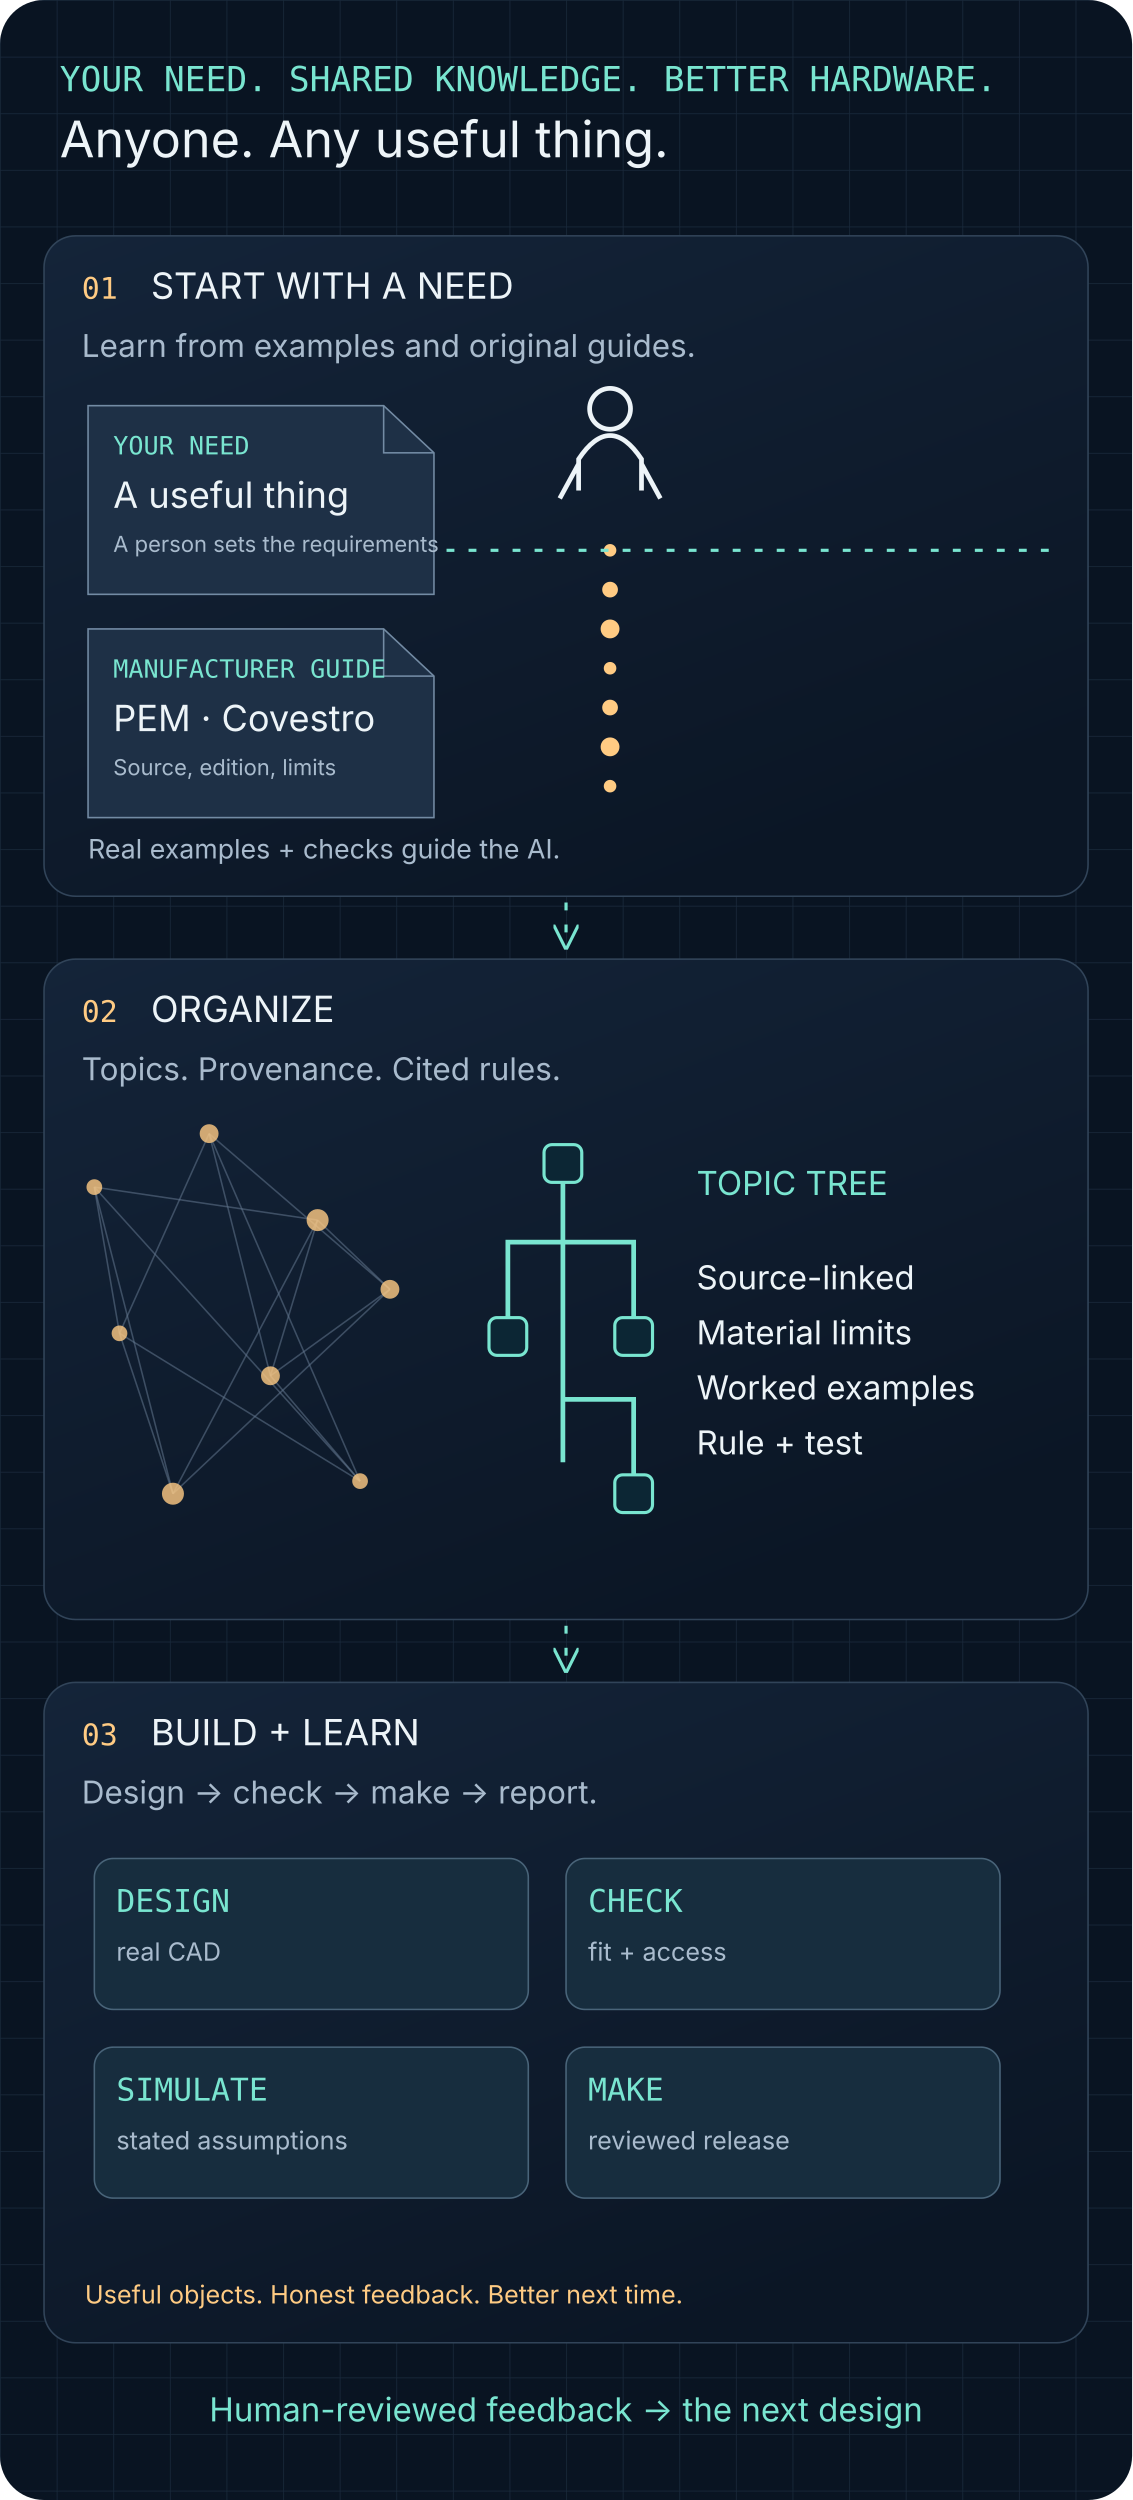
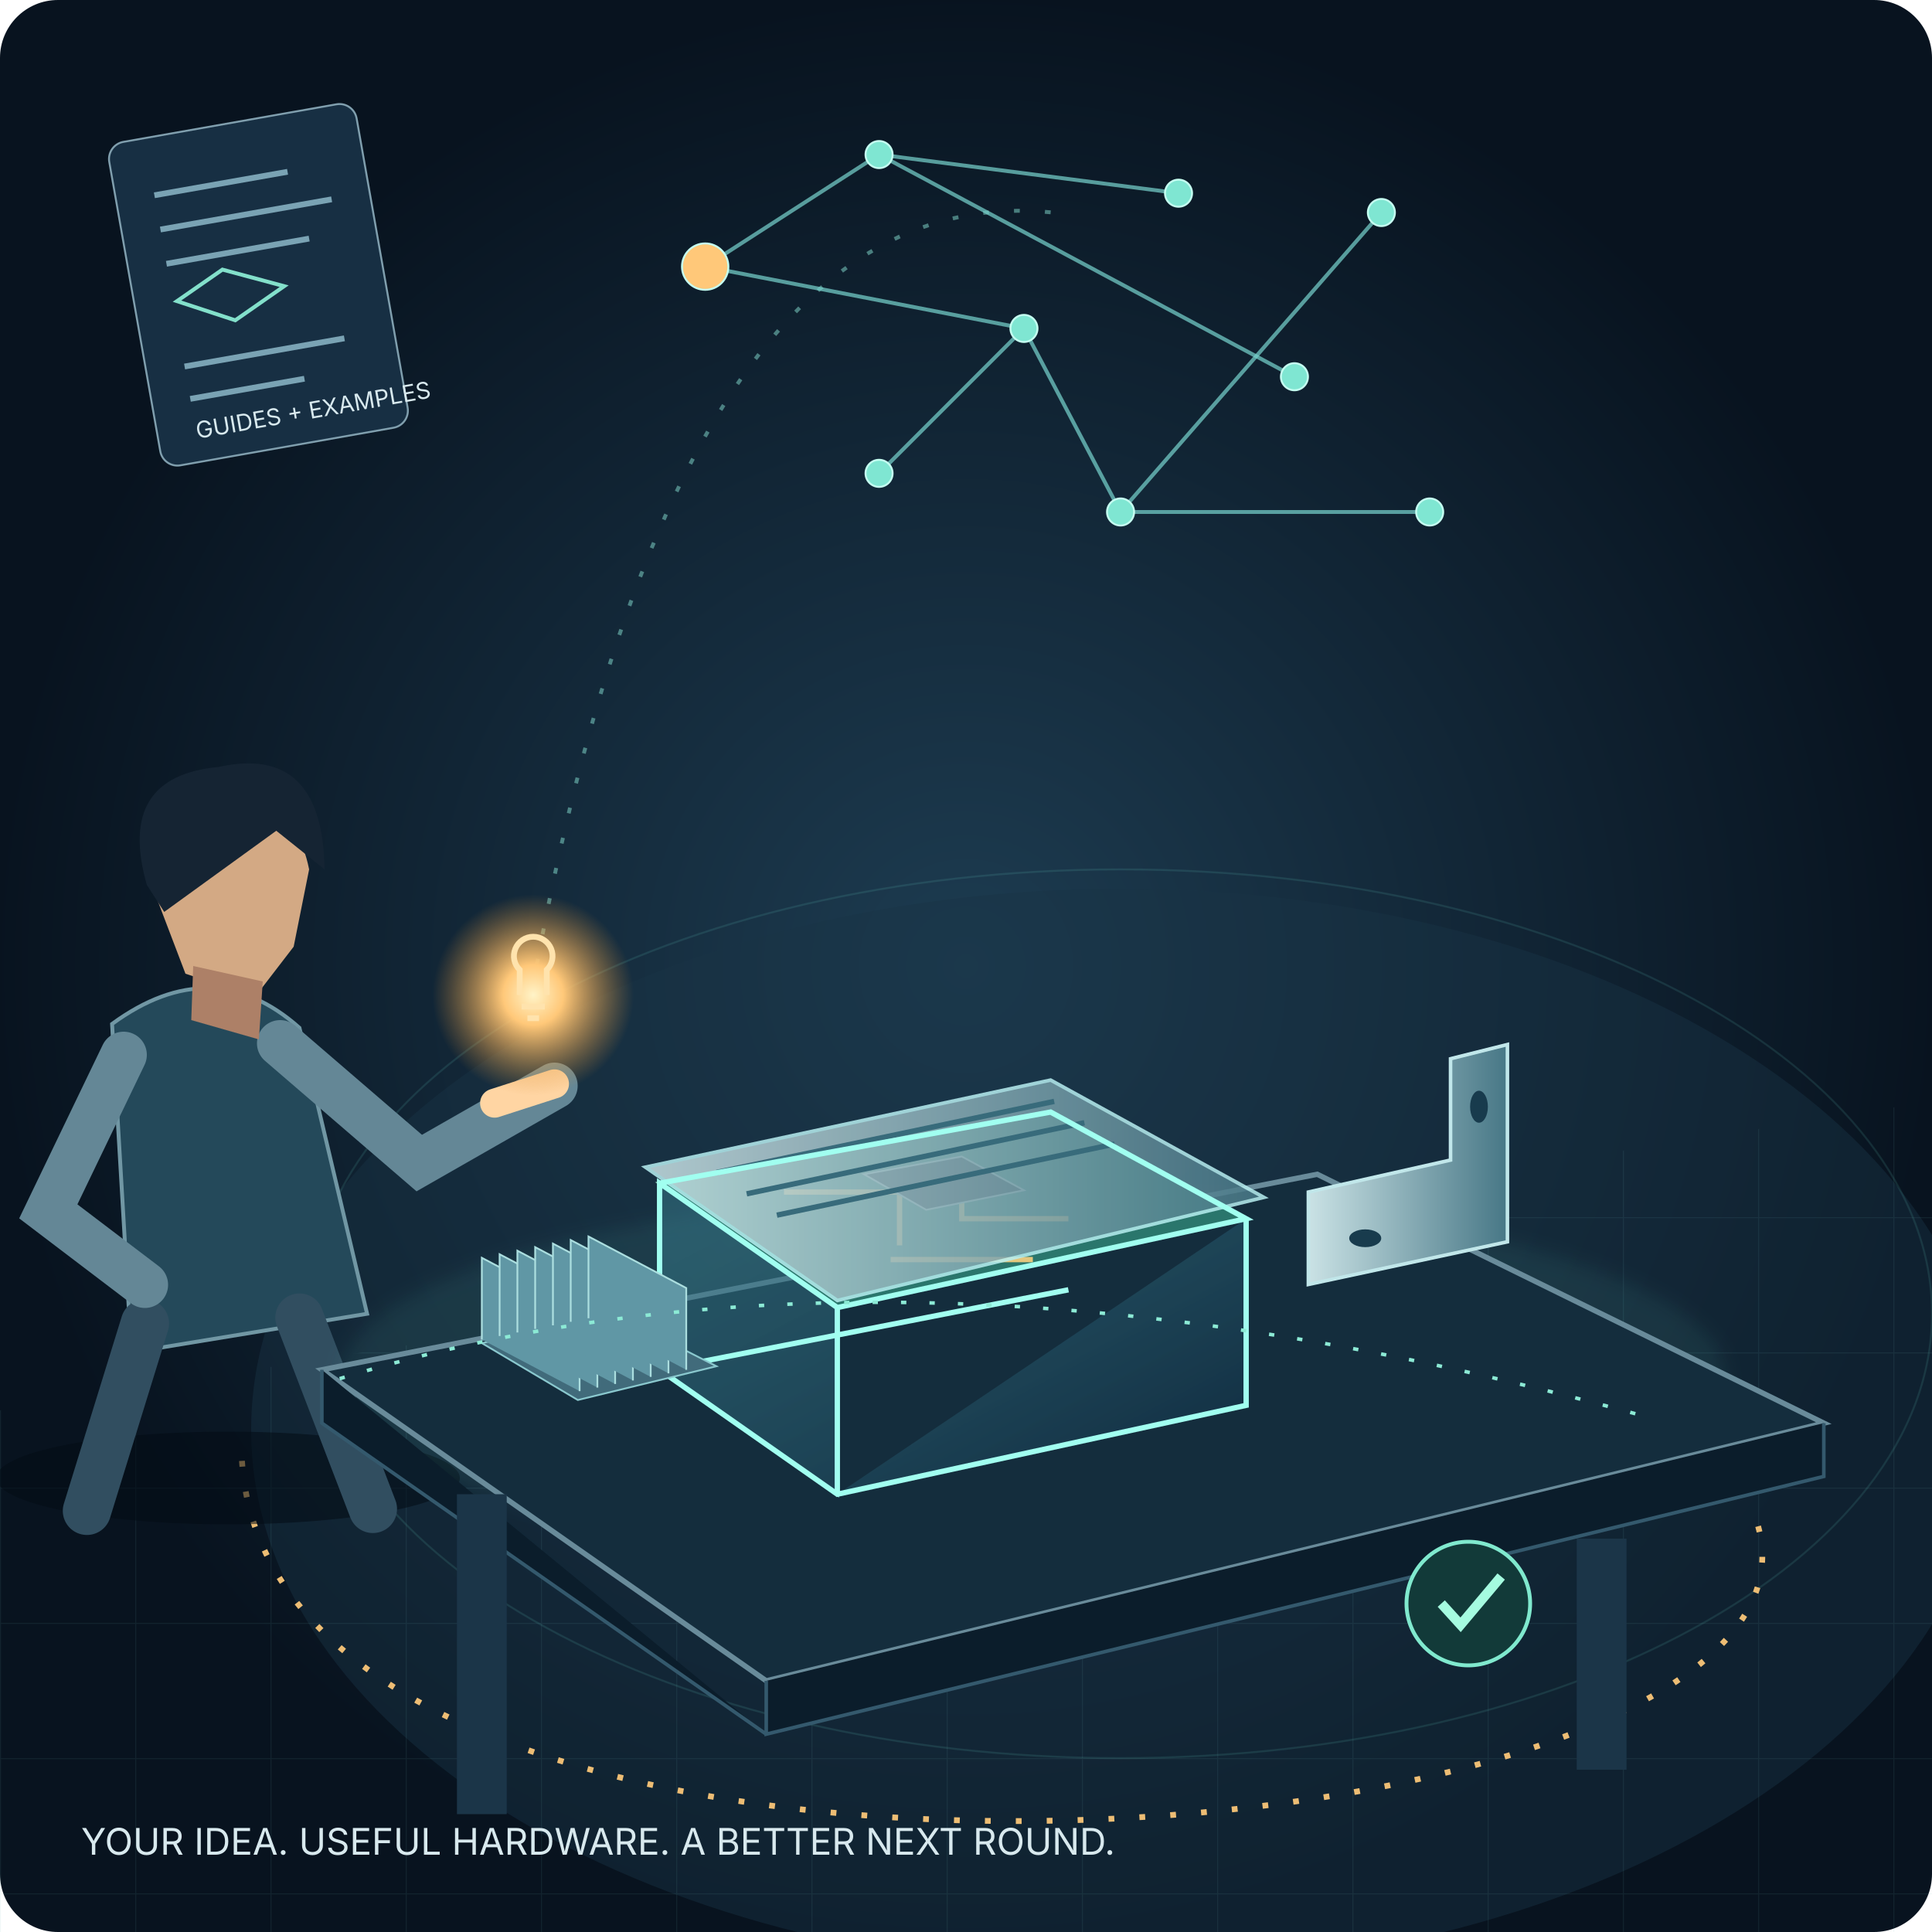
- <svg xmlns="http://www.w3.org/2000/svg" viewBox="0 0 720 1590" width="720" height="1590" role="img" aria-labelledby="title desc">
+ <svg xmlns="http://www.w3.org/2000/svg" viewBox="0 0 1000 1000" width="1000" height="1000" role="img" aria-labelledby="title desc">
  <defs>
-     <pattern id="grid" width="36" height="36" patternUnits="userSpaceOnUse">
-       <path d="M36 0H0V36" fill="none" stroke="#233549" stroke-width="1" />
+     <radialGradient id="space">
+       <stop stop-color="#1d3c51" />
+       <stop offset="1" stop-color="#08131f" />
+     </radialGradient>
+     <linearGradient id="glass" x2="1" y2="1">
+       <stop stop-color="#3d8897" stop-opacity=".45" />
+       <stop offset="1" stop-color="#0d263c" stop-opacity=".8" />
+     </linearGradient>
+     <linearGradient id="metal">
+       <stop stop-color="#cae2e5" />
+       <stop offset="1" stop-color="#477786" />
+     </linearGradient>
+     <radialGradient id="idea">
+       <stop stop-color="#fff3c7" />
+       <stop offset=".3" stop-color="#ffc879" />
+       <stop offset="1" stop-color="#d88c31" stop-opacity="0" />
+     </radialGradient>
+     <filter id="glow">
+       <feGaussianBlur stdDeviation="5" />
+     </filter>
+     <pattern id="grid" width="70" height="70" patternUnits="userSpaceOnUse">
+       <path d="M70 0H0V70" fill="none" stroke="#73b7bb" stroke-opacity=".1" />
    </pattern>
-     <linearGradient id="panel" x2="0.6" y2="1">
-       <stop stop-color="#142439" />
-       <stop offset="1" stop-color="#0b1625" />
-     </linearGradient>
-     <marker id="arrow" markerWidth="8" markerHeight="8" refX="7" refY="4" orient="auto">
-       <path d="M0 0L8 4L0 8" fill="none" stroke="#79e5d0" />
-     </marker>
  </defs>
-   <style>text{font-family:Inter,system-ui,sans-serif;fill:#edf4f8}.muted{fill:#a9bbcd}.cyan{fill:#79e5d0}.amber{fill:#ffcb83}.mono{font-family:ui-monospace,monospace}.wire{fill:none;stroke:#79e5d0;stroke-width:2;stroke-dasharray:5 9;animation:flow 4s linear infinite}.node{fill:#0c2634;stroke:#79e5d0;stroke-width:2}.pulse{animation:pulse 6s ease-in-out infinite}.trace{fill:none;stroke:#79e5d0;stroke-width:3;stroke-dasharray:900;animation:trace 9s ease-in-out infinite}@keyframes flow{to{stroke-dashoffset:-140}}@keyframes pulse{0%,100%{opacity:.35}50%{opacity:1}}@keyframes trace{0%{stroke-dashoffset:900}55%,100%{stroke-dashoffset:0}}@media(prefers-reduced-motion:reduce){*{animation:none!important}.trace{stroke-dashoffset:0}.pulse{opacity:1}}</style>
-   <rect width="100%" height="100%" rx="28" fill="#091422" />
-   <rect width="100%" height="100%" rx="28" fill="url(#grid)" opacity=".6" />
-   <text x="38" y="58" font-size="22" class="cyan mono" text-anchor="start">YOUR NEED. SHARED KNOWLEDGE. BETTER HARDWARE.</text>
-   <text x="38" y="100" font-size="32" class="" text-anchor="start">Anyone. Any useful thing.</text>
-   <g transform="translate(28 150)">
-     <rect width="664" height="420" rx="20" fill="url(#panel)" stroke="#314459" />
-     <text x="24" y="40" font-size="19" class="amber mono" text-anchor="start">01</text>
-     <text x="68" y="40" font-size="23" class="" text-anchor="start">START WITH A NEED</text>
-     <text x="24" y="77" font-size="20" class="muted" text-anchor="start">Learn from examples and original guides.</text>
-     <g transform="translate(28 108)">
-       <path d="M0 0H188L220 30V120H0Z" fill="#1e3046" stroke="#738ba4" />
-       <path d="M188 0V30H220" fill="none" stroke="#738ba4" />
-       <text x="16" y="31" font-size="16" class="cyan mono" text-anchor="start">YOUR NEED</text>
-       <text x="16" y="65" font-size="23" class="" text-anchor="start">A useful thing</text>
-       <text x="16" y="93" font-size="14" class="muted" text-anchor="start">A person sets the requirements</text>
+   <style>text{font-family:Inter,system-ui,sans-serif;fill:#d8e9ee}.flow{stroke-dasharray:3 13;animation:current 6s linear infinite}.draw{stroke-dasharray:1400;animation:draw 14s ease-in-out infinite}.solid{animation:solid 14s ease-in-out infinite}.lid{animation:assemble 14s ease-in-out infinite}.orb{animation:breathe 5s ease-in-out infinite}.still{display:none}@keyframes current{to{stroke-dashoffset:-192}}@keyframes draw{0%,10%{stroke-dashoffset:1400;opacity:.2}48%,72%{stroke-dashoffset:0;opacity:1}95%,100%{stroke-dashoffset:0;opacity:.25}}@keyframes solid{0%,32%{opacity:.12}62%,100%{opacity:1}}@keyframes assemble{0%,25%{transform:translateY(-85px)}62%,82%{transform:translateY(0)}100%{transform:translateY(-85px)}}@keyframes breathe{0%,100%{opacity:.5}50%{opacity:1}}@media(prefers-reduced-motion:reduce){*{animation:none!important}.moving{display:none}.still{display:inline}.solid{opacity:1}.draw{stroke-dashoffset:0;opacity:1}}</style>
+   <rect width="1000" height="1000" rx="30" fill="url(#space)" />
+   <ellipse cx="580.0" cy="740.0" rx="450.0" ry="280.0" fill="#183345" opacity=".45" />
+   <path d="M0 730.0L1000 570.0V1000H0Z" fill="url(#grid)" />
+   <ellipse cx="580.0" cy="680.0" rx="420.0" ry="230.0" fill="none" stroke="#6de3d1" stroke-opacity=".12" />
+   <path class="flow" d="M910 790C960 970 130 1030 125 750" fill="none" stroke="#edbd74" stroke-width="3" />
+   <path class="flow" d="M275 515Q350.0 90 545 110" fill="none" stroke="#86dfd2" stroke-width="2" opacity=".5" />
+   <g transform="translate(30 380)">
+     <ellipse cx="88" cy="385" rx="120" ry="24" fill="#020b14" opacity=".55" />
+     <path d="M28 150Q80 112 125 152L160 300 38 320Z" fill="#24495a" stroke="#7197a4" stroke-width="2" />
+     <path d="M45 305L15 402M125 302l38 99" stroke="#314e60" stroke-width="25" stroke-linecap="round" />
+     <path d="M34 166L-5 247 45 285M115 160l72 62 70-40" fill="none" stroke="#648796" stroke-width="24" stroke-linecap="round" />
+     <path d="M226 191l31-10" stroke="#ffd5a3" stroke-width="15" stroke-linecap="round" />
+     <path d="M64 48Q120 20 130 70L122 110 102 136 66 124 50 82Z" fill="#d3a984" />
+     <path d="M46 78Q30 22 83 17q54-12 55 53l-25-20-58 42Z" fill="#152433" />
+     <path d="M70 120l-1 28 35 10 2-30" fill="#ad8067" />
+     <circle cx="246" cy="135" r="52" fill="url(#idea)" class="orb" />
+     <path d="M239 135v-13a10 10 0 1 1 14 0v13m-13 6h12m-9 6h6" fill="none" stroke="#ffe3ad" stroke-width="3" />
+   </g>
+   <g transform="translate(55 75) rotate(-10)">
+     <rect width="130" height="170" rx="9" fill="#172f43" stroke="#809fae" />
+     <path d="M20 30h70M20 48h90M20 66h75M20 120h84M20 137h60" stroke="#7aa3b4" stroke-width="3" />
+     <path d="M22 86l26-12 30 14-28 13Z" fill="none" stroke="#83e0cb" stroke-width="2" />
+     <text x="20" y="158" font-size="12">GUIDES + EXAMPLES</text>
+   </g>
+   <g transform="translate(365 80)">
+     <g class="moving">
+       <path d="M0 58L90 0" stroke="#77d4ce" stroke-width="2" opacity=".7">
+         <animate attributeName="d" values="M0 58L90 0;M0 58L90 0;M180 0L80 65;M180 0L80 65;M0 58L90 0" keyTimes="0;.15;.5;.85;1" dur="14s" repeatCount="indefinite" />
+       </path>
+       <path d="M0 58L165 90" stroke="#77d4ce" stroke-width="2" opacity=".7">
+         <animate attributeName="d" values="M0 58L165 90;M0 58L165 90;M180 0L280 65;M180 0L280 65;M0 58L165 90" keyTimes="0;.15;.5;.85;1" dur="14s" repeatCount="indefinite" />
+       </path>
+       <path d="M90 0L245 20" stroke="#77d4ce" stroke-width="2" opacity=".7">
+         <animate attributeName="d" values="M90 0L245 20;M90 0L245 20;M80 65L20 140;M80 65L20 140;M90 0L245 20" keyTimes="0;.15;.5;.85;1" dur="14s" repeatCount="indefinite" />
+       </path>
+       <path d="M90 0L305 115" stroke="#77d4ce" stroke-width="2" opacity=".7">
+         <animate attributeName="d" values="M90 0L305 115;M90 0L305 115;M80 65L120 140;M80 65L120 140;M90 0L305 115" keyTimes="0;.15;.5;.85;1" dur="14s" repeatCount="indefinite" />
+       </path>
+       <path d="M165 90L90 165" stroke="#77d4ce" stroke-width="2" opacity=".7">
+         <animate attributeName="d" values="M165 90L90 165;M165 90L90 165;M280 65L230 140;M280 65L230 140;M165 90L90 165" keyTimes="0;.15;.5;.85;1" dur="14s" repeatCount="indefinite" />
+       </path>
+       <path d="M165 90L215 185" stroke="#77d4ce" stroke-width="2" opacity=".7">
+         <animate attributeName="d" values="M165 90L215 185;M165 90L215 185;M280 65L330 140;M280 65L330 140;M165 90L215 185" keyTimes="0;.15;.5;.85;1" dur="14s" repeatCount="indefinite" />
+       </path>
+       <path d="M215 185L350 30" stroke="#77d4ce" stroke-width="2" opacity=".7">
+         <animate attributeName="d" values="M215 185L350 30;M215 185L350 30;M330 140L280 215;M330 140L280 215;M215 185L350 30" keyTimes="0;.15;.5;.85;1" dur="14s" repeatCount="indefinite" />
+       </path>
+       <path d="M215 185L375 185" stroke="#77d4ce" stroke-width="2" opacity=".7">
+         <animate attributeName="d" values="M215 185L375 185;M215 185L375 185;M330 140L380 215;M330 140L380 215;M215 185L375 185" keyTimes="0;.15;.5;.85;1" dur="14s" repeatCount="indefinite" />
+       </path>
+       <circle cx="0" cy="58" r="12" fill="#ffc879" stroke="#c5fff1" stroke-width="1">
+         <animate attributeName="cx" values="0;0;180;180;0" keyTimes="0;.15;.5;.85;1" dur="14s" repeatCount="indefinite" />
+         <animate attributeName="cy" values="58;58;0;0;58" keyTimes="0;.15;.5;.85;1" dur="14s" repeatCount="indefinite" />
+       </circle>
+       <circle cx="90" cy="0" r="7" fill="#7fe6d2" stroke="#c5fff1" stroke-width="1">
+         <animate attributeName="cx" values="90;90;80;80;90" keyTimes="0;.15;.5;.85;1" dur="14s" repeatCount="indefinite" />
+         <animate attributeName="cy" values="0;0;65;65;0" keyTimes="0;.15;.5;.85;1" dur="14s" repeatCount="indefinite" />
+       </circle>
+       <circle cx="165" cy="90" r="7" fill="#7fe6d2" stroke="#c5fff1" stroke-width="1">
+         <animate attributeName="cx" values="165;165;280;280;165" keyTimes="0;.15;.5;.85;1" dur="14s" repeatCount="indefinite" />
+         <animate attributeName="cy" values="90;90;65;65;90" keyTimes="0;.15;.5;.85;1" dur="14s" repeatCount="indefinite" />
+       </circle>
+       <circle cx="245" cy="20" r="7" fill="#7fe6d2" stroke="#c5fff1" stroke-width="1">
+         <animate attributeName="cx" values="245;245;20;20;245" keyTimes="0;.15;.5;.85;1" dur="14s" repeatCount="indefinite" />
+         <animate attributeName="cy" values="20;20;140;140;20" keyTimes="0;.15;.5;.85;1" dur="14s" repeatCount="indefinite" />
+       </circle>
+       <circle cx="305" cy="115" r="7" fill="#7fe6d2" stroke="#c5fff1" stroke-width="1">
+         <animate attributeName="cx" values="305;305;120;120;305" keyTimes="0;.15;.5;.85;1" dur="14s" repeatCount="indefinite" />
+         <animate attributeName="cy" values="115;115;140;140;115" keyTimes="0;.15;.5;.85;1" dur="14s" repeatCount="indefinite" />
+       </circle>
+       <circle cx="90" cy="165" r="7" fill="#7fe6d2" stroke="#c5fff1" stroke-width="1">
+         <animate attributeName="cx" values="90;90;230;230;90" keyTimes="0;.15;.5;.85;1" dur="14s" repeatCount="indefinite" />
+         <animate attributeName="cy" values="165;165;140;140;165" keyTimes="0;.15;.5;.85;1" dur="14s" repeatCount="indefinite" />
+       </circle>
+       <circle cx="215" cy="185" r="7" fill="#7fe6d2" stroke="#c5fff1" stroke-width="1">
+         <animate attributeName="cx" values="215;215;330;330;215" keyTimes="0;.15;.5;.85;1" dur="14s" repeatCount="indefinite" />
+         <animate attributeName="cy" values="185;185;140;140;185" keyTimes="0;.15;.5;.85;1" dur="14s" repeatCount="indefinite" />
+       </circle>
+       <circle cx="350" cy="30" r="7" fill="#7fe6d2" stroke="#c5fff1" stroke-width="1">
+         <animate attributeName="cx" values="350;350;280;280;350" keyTimes="0;.15;.5;.85;1" dur="14s" repeatCount="indefinite" />
+         <animate attributeName="cy" values="30;30;215;215;30" keyTimes="0;.15;.5;.85;1" dur="14s" repeatCount="indefinite" />
+       </circle>
+       <circle cx="375" cy="185" r="7" fill="#7fe6d2" stroke="#c5fff1" stroke-width="1">
+         <animate attributeName="cx" values="375;375;380;380;375" keyTimes="0;.15;.5;.85;1" dur="14s" repeatCount="indefinite" />
+         <animate attributeName="cy" values="185;185;215;215;185" keyTimes="0;.15;.5;.85;1" dur="14s" repeatCount="indefinite" />
+       </circle>
    </g>
-     <g transform="translate(28 250)">
-       <path d="M0 0H188L220 30V120H0Z" fill="#1e3046" stroke="#738ba4" />
-       <path d="M188 0V30H220" fill="none" stroke="#738ba4" />
-       <text x="16" y="31" font-size="16" class="cyan mono" text-anchor="start">MANUFACTURER GUIDE</text>
-       <text x="16" y="65" font-size="23" class="" text-anchor="start">PEM · Covestro</text>
-       <text x="16" y="93" font-size="14" class="muted" text-anchor="start">Source, edition, limits</text>
+     <g class="still">
+       <path d="M180 0L80 65" stroke="#79e5d0" stroke-width="2" />
+       <path d="M180 0L280 65" stroke="#79e5d0" stroke-width="2" />
+       <path d="M80 65L20 140" stroke="#79e5d0" stroke-width="2" />
+       <path d="M80 65L120 140" stroke="#79e5d0" stroke-width="2" />
+       <path d="M280 65L230 140" stroke="#79e5d0" stroke-width="2" />
+       <path d="M280 65L330 140" stroke="#79e5d0" stroke-width="2" />
+       <path d="M330 140L280 215" stroke="#79e5d0" stroke-width="2" />
+       <path d="M330 140L380 215" stroke="#79e5d0" stroke-width="2" />
+       <circle cx="180" cy="0" r="7" fill="#79e5d0" />
+       <circle cx="80" cy="65" r="7" fill="#79e5d0" />
+       <circle cx="280" cy="65" r="7" fill="#79e5d0" />
+       <circle cx="20" cy="140" r="7" fill="#79e5d0" />
+       <circle cx="120" cy="140" r="7" fill="#79e5d0" />
+       <circle cx="230" cy="140" r="7" fill="#79e5d0" />
+       <circle cx="330" cy="140" r="7" fill="#79e5d0" />
+       <circle cx="280" cy="215" r="7" fill="#79e5d0" />
+       <circle cx="380" cy="215" r="7" fill="#79e5d0" />
    </g>
-     <text x="28" y="396" font-size="17" class="muted" text-anchor="start">Real examples + checks guide the AI.</text>
-     <g transform="translate(346 110)">
-       <circle cx="14" cy="0" r="13" fill="none" stroke="#edf4f8" stroke-width="3" />
-       <path d="M-6 52V32q20-30 40 0v20M-6 35l-12 22M34 35l12 22" fill="none" stroke="#edf4f8" stroke-width="3" />
+   </g>
+   <g transform="translate(185 410) scale(0.92)">
+     <ellipse cx="380" cy="330" rx="390" ry="105" fill="#6de5d0" opacity=".08" filter="url(#glow)" />
+     <path d="M-20 325L540 215 825 355 230 500Z" fill="#142d3d" stroke="#698b9a" stroke-width="3" />
+     <path d="M230 500v30L825 385v-30M230 530L-20 355v-30" fill="#0b1d2b" stroke="#34596d" stroke-width="2" />
+     <path d="M70 395v180M700 420v130" stroke="#1b3548" stroke-width="28" />
+     <g transform="translate(170 120)">
+       <path d="M0 100L220 60 330 120 100 170Z" fill="#2a766c" stroke="#95d7be" stroke-width="2" class="solid" />
+       <g stroke="#e3c77d" stroke-width="3">
+         <path d="M70 105h65v30M170 90v30h60M130 143h80" fill="none" />
+       </g>
+       <path d="M115 95l55-10 35 19-55 11Z" fill="#1c2d3a" stroke="#a1b9bd" />
+       <path d="M0 100v105l100 70V170M100 275l230-50V120" fill="url(#glass)" stroke="#84d8dd" stroke-width="2" class="solid" />
+       <g class="lid">
+         <path d="M-8 91L220 42 340 108 100 166Z" fill="url(#metal)" opacity=".85" stroke="#b7eff1" stroke-width="2" />
+         <path d="M32 94l190-40M49 106l190-40M66 118l190-40" stroke="#386b7b" stroke-width="3" />
+       </g>
+       <path class="draw" d="M0 100L220 60 330 120 100 170 0 100V205L100 275 330 225V120M100 170v105M0 205l230-45" fill="none" stroke="#a1fff0" stroke-width="3" />
    </g>
-     <circle cx="360" cy="200" r="4" fill="#ffcb83" class="pulse" style="animation-delay:0.0s" />
-     <circle cx="360" cy="225" r="5" fill="#ffcb83" class="pulse" style="animation-delay:0.4s" />
-     <circle cx="360" cy="250" r="6" fill="#ffcb83" class="pulse" style="animation-delay:0.8s" />
-     <circle cx="360" cy="275" r="4" fill="#ffcb83" class="pulse" style="animation-delay:1.2s" />
-     <circle cx="360" cy="300" r="5" fill="#ffcb83" class="pulse" style="animation-delay:1.6s" />
-     <circle cx="360" cy="325" r="6" fill="#ffcb83" class="pulse" style="animation-delay:2.0s" />
-     <circle cx="360" cy="350" r="4" fill="#ffcb83" class="pulse" style="animation-delay:2.4s" />
-     <path class="wire" d="M256 200H644" />
+     <g transform="translate(535 165)" class="solid">
+       <path d="M0 60L80 42 80-15 112-23V88L0 112Z" fill="url(#metal)" stroke="#c1e7ea" stroke-width="2" />
+       <ellipse cx="32" cy="86" rx="9" ry="5" fill="#183b4d" />
+       <ellipse cx="96" cy="12" rx="5" ry="9" fill="#183b4d" />
+     </g>
+     <g transform="translate(70 290)" class="solid">
+       <path d="M0 20L75 4 132 33 54 52Z" fill="#416b7b" stroke="#8ac8ce" />
+       <path d="M0 18v-46l55 29v46" fill="#6097a5" stroke="#abdedf" stroke-width="1" />
+       <path d="M10 16v-46l55 29v46" fill="#6097a5" stroke="#abdedf" stroke-width="1" />
+       <path d="M20 14v-46l55 29v46" fill="#6097a5" stroke="#abdedf" stroke-width="1" />
+       <path d="M30 12v-46l55 29v46" fill="#6097a5" stroke="#abdedf" stroke-width="1" />
+       <path d="M40 10v-46l55 29v46" fill="#6097a5" stroke="#abdedf" stroke-width="1" />
+       <path d="M50 8v-46l55 29v46" fill="#6097a5" stroke="#abdedf" stroke-width="1" />
+       <path d="M60 6v-46l55 29v46" fill="#6097a5" stroke="#abdedf" stroke-width="1" />
+     </g>
+     <path class="flow" d="M-10 330Q300 235 720 350" fill="none" stroke="#8cead5" stroke-width="2" />
  </g>
-   <g transform="translate(28 610)">
-     <rect width="664" height="420" rx="20" fill="url(#panel)" stroke="#314459" />
-     <text x="24" y="40" font-size="19" class="amber mono" text-anchor="start">02</text>
-     <text x="68" y="40" font-size="23" class="" text-anchor="start">ORGANIZE</text>
-     <text x="24" y="77" font-size="20" class="muted" text-anchor="start">Topics. Provenance. Cited rules.</text>
-     <path d="M32 145L174 166" stroke="#62768e" stroke-width="1" opacity=".55" />
-     <path d="M32 145L48 238" stroke="#62768e" stroke-width="1" opacity=".55" />
-     <path d="M105 111L48 238" stroke="#62768e" stroke-width="1" opacity=".55" />
-     <path d="M105 111L144 265" stroke="#62768e" stroke-width="1" opacity=".55" />
-     <path d="M174 166L144 265" stroke="#62768e" stroke-width="1" opacity=".55" />
-     <path d="M174 166L82 340" stroke="#62768e" stroke-width="1" opacity=".55" />
-     <path d="M48 238L82 340" stroke="#62768e" stroke-width="1" opacity=".55" />
-     <path d="M48 238L201 332" stroke="#62768e" stroke-width="1" opacity=".55" />
-     <path d="M144 265L201 332" stroke="#62768e" stroke-width="1" opacity=".55" />
-     <path d="M144 265L220 210" stroke="#62768e" stroke-width="1" opacity=".55" />
-     <path d="M82 340L220 210" stroke="#62768e" stroke-width="1" opacity=".55" />
-     <path d="M82 340L32 145" stroke="#62768e" stroke-width="1" opacity=".55" />
-     <path d="M201 332L32 145" stroke="#62768e" stroke-width="1" opacity=".55" />
-     <path d="M201 332L105 111" stroke="#62768e" stroke-width="1" opacity=".55" />
-     <path d="M220 210L105 111" stroke="#62768e" stroke-width="1" opacity=".55" />
-     <path d="M220 210L174 166" stroke="#62768e" stroke-width="1" opacity=".55" />
-     <circle cx="32" cy="145" r="5" fill="#ffcb83" opacity=".8" />
-     <circle cx="105" cy="111" r="6" fill="#ffcb83" opacity=".8" />
-     <circle cx="174" cy="166" r="7" fill="#ffcb83" opacity=".8" />
-     <circle cx="48" cy="238" r="5" fill="#ffcb83" opacity=".8" />
-     <circle cx="144" cy="265" r="6" fill="#ffcb83" opacity=".8" />
-     <circle cx="82" cy="340" r="7" fill="#ffcb83" opacity=".8" />
-     <circle cx="201" cy="332" r="5" fill="#ffcb83" opacity=".8" />
-     <circle cx="220" cy="210" r="6" fill="#ffcb83" opacity=".8" />
-     <path class="trace" d="M330 130V320M330 180h-35v60M330 180h45v60M330 280h45v60" />
-     <rect class="node" x="318" y="118" width="24" height="24" rx="5" />
-     <rect class="node" x="283" y="228" width="24" height="24" rx="5" />
-     <rect class="node" x="363" y="228" width="24" height="24" rx="5" />
-     <rect class="node" x="363" y="328" width="24" height="24" rx="5" />
-     <text x="415" y="150" font-size="21" class="cyan" text-anchor="start">TOPIC TREE</text>
-     <text x="415" y="210" font-size="21" class="" text-anchor="start">Source-linked</text>
-     <text x="415" y="245" font-size="21" class="" text-anchor="start">Material limits</text>
-     <text x="415" y="280" font-size="21" class="" text-anchor="start">Worked examples</text>
-     <text x="415" y="315" font-size="21" class="" text-anchor="start">Rule + test</text>
+   <g transform="translate(760 830)">
+     <circle r="32" fill="#123a39" stroke="#80e9ce" stroke-width="2" />
+     <path d="M-14 0l10 11 21-25" fill="none" stroke="#a5fbe0" stroke-width="5" />
  </g>
-   <g transform="translate(28 1070)">
-     <rect width="664" height="420" rx="20" fill="url(#panel)" stroke="#314459" />
-     <text x="24" y="40" font-size="19" class="amber mono" text-anchor="start">03</text>
-     <text x="68" y="40" font-size="23" class="" text-anchor="start">BUILD + LEARN</text>
-     <text x="24" y="77" font-size="20" class="muted" text-anchor="start">Design → check → make → report.</text>
-     <g transform="translate(32 112)">
-       <rect width="276" height="96" rx="12" fill="#172d3e" stroke="#496479" />
-       <text x="14" y="34" font-size="20" class="cyan mono" text-anchor="start">DESIGN</text>
-       <text x="14" y="65" font-size="16" class="muted" text-anchor="start">real CAD</text>
-     </g>
-     <g transform="translate(332 112)">
-       <rect width="276" height="96" rx="12" fill="#172d3e" stroke="#496479" />
-       <text x="14" y="34" font-size="20" class="cyan mono" text-anchor="start">CHECK</text>
-       <text x="14" y="65" font-size="16" class="muted" text-anchor="start">fit + access</text>
-     </g>
-     <g transform="translate(32 232)">
-       <rect width="276" height="96" rx="12" fill="#172d3e" stroke="#496479" />
-       <text x="14" y="34" font-size="20" class="cyan mono" text-anchor="start">SIMULATE</text>
-       <text x="14" y="65" font-size="16" class="muted" text-anchor="start">stated assumptions</text>
-     </g>
-     <g transform="translate(332 232)">
-       <rect width="276" height="96" rx="12" fill="#172d3e" stroke="#496479" />
-       <text x="14" y="34" font-size="20" class="cyan mono" text-anchor="start">MAKE</text>
-       <text x="14" y="65" font-size="16" class="muted" text-anchor="start">reviewed release</text>
-     </g>
-     <text x="26" y="395" font-size="16" class="amber" text-anchor="start">Useful objects. Honest feedback. Better next time.</text>
-   </g>
-   <path class="wire" d="M360 574v28" marker-end="url(#arrow)" />
-   <path class="wire" d="M360 1034v28" marker-end="url(#arrow)" />
-   <text x="360" y="1540" font-size="21" class="cyan" text-anchor="middle">Human-reviewed feedback → the next design</text>
+   <text x="42" y="960" font-size="19" class="" text-anchor="start">YOUR IDEA. USEFUL HARDWARE. A BETTER NEXT ROUND.</text>
</svg>
